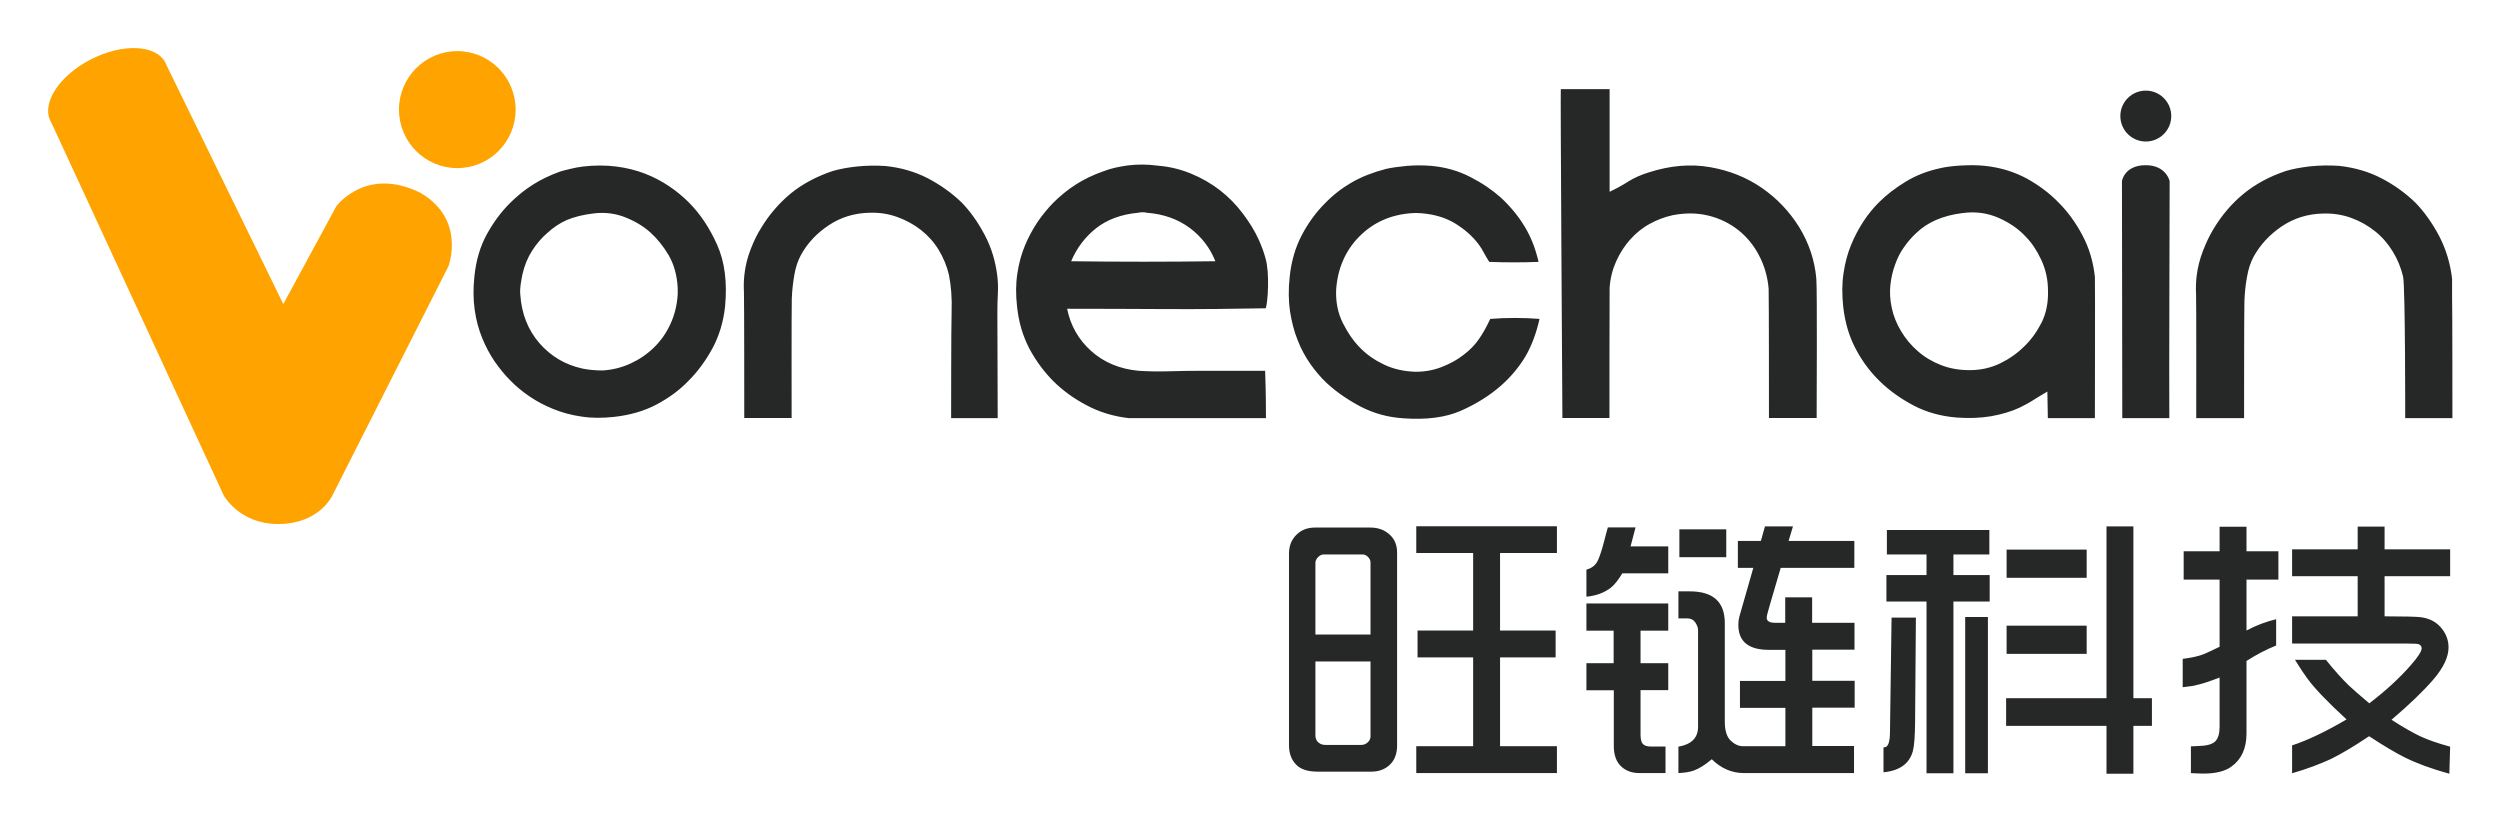
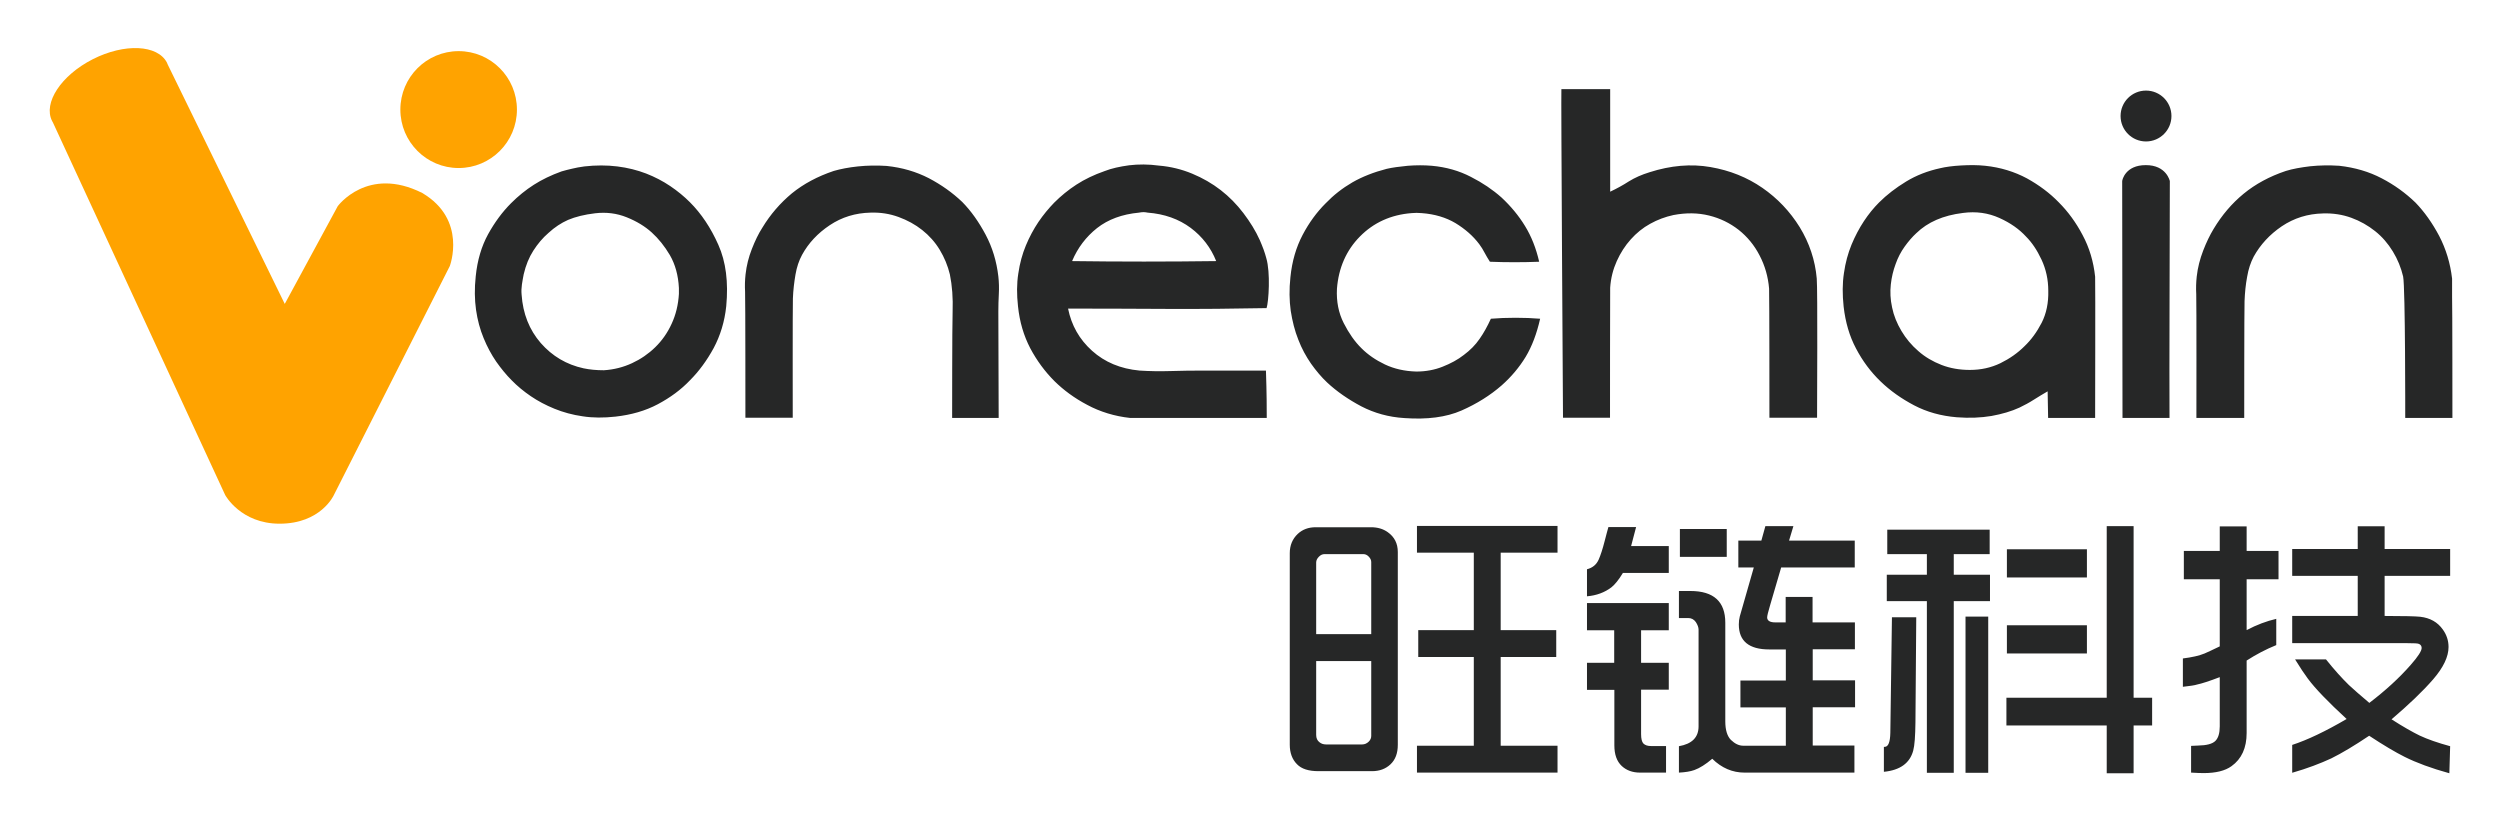
- <svg xmlns="http://www.w3.org/2000/svg" role="img" viewBox="-29.84 -29.84 1551.68 509.68">
+ <svg xmlns="http://www.w3.org/2000/svg" role="img" viewBox="-30.86 -29.86 1552.72 509.72">
  <style>svg {enable-background:new 0 0 1492.3 450.4}</style>
  <style>.st0{fill:#262727}.st1{fill:#ffa300}</style>
  <path d="M332.1 73.5c7.1-.8 13.9-.8 20.4 0 6.5.8 12.4 2.3 17.9 4.4 5.4 2.1 10.4 4.7 15 7.8 4.6 3.1 8.7 6.5 12.2 10 7.1 7.1 13 15.9 17.7 26.5 4.7 10.5 6.3 23.2 4.9 38.1-1 9.6-3.7 18.3-7.8 26-4.2 7.7-9.1 14.4-14.7 20-5.6 5.9-12.3 10.8-20 14.9-7.7 4.1-16.5 6.6-26.3 7.7-7.3.8-14.1.8-20.4-.2-6.3-.9-12.1-2.5-17.5-4.7s-10.3-4.8-14.7-7.8c-4.4-3-8.4-6.3-11.9-9.9-3.3-3.3-6.5-7.2-9.6-11.6-3-4.4-5.6-9.2-7.8-14.6-2.2-5.3-3.8-11.2-4.7-17.5-.9-6.4-1-13.3-.2-20.8 1-10 3.6-18.7 7.7-26.2 4.1-7.4 8.8-13.8 14.3-19.3 4.4-4.4 9.1-8.2 14.1-11.4 5-3.2 10.8-6 17.2-8.3 2.1-.6 4.3-1.2 6.6-1.7 2-.5 4.6-1 7.6-1.4zm-22.3 41.3c-3.6 3.1-6.7 6.8-9.4 11s-4.7 9.1-6 14.7c-.4 2.1-.8 4.2-1.1 6.3-.3 2.1-.4 4.2-.2 6.3.8 11.9 4.8 21.9 11.9 30.1 7.1 8.1 16 13.4 26.6 15.7 1.9.4 3.9.7 6 .9 2.1.2 4.3.3 6.6.3 6.3-.4 12.1-1.9 17.5-4.4 5.4-2.5 10.2-5.8 14.4-9.9 4.2-4.1 7.6-8.9 10.2-14.6 2.6-5.6 4.1-11.8 4.5-18.5V149c-.4-7.9-2.3-14.7-5.6-20.4-3.3-5.6-7.1-10.3-11.3-14.1-4.2-3.8-9.3-6.9-15.5-9.4-6.2-2.5-12.7-3.3-19.6-2.5-6.7.8-12.3 2.2-16.8 4.1-4.3 1.9-8.4 4.6-12.2 8.1zm460.4 317.9v-119c0-4.9 1.7-8.9 5-12 2.9-2.7 6.6-4.1 11.1-4.1h34.3c4.1 0 7.6 1 10.5 3.1 4.1 2.9 6.2 7 6.2 12.3v119.7c0 5.3-1.5 9.3-4.6 12.2-3 2.8-6.8 4.2-11.4 4.2H788c-6.1 0-10.5-1.4-13.3-4.3-3-3-4.5-7.1-4.5-12.1zm16.4-68.7h34.2v-44.8c0-1.3-.6-2.4-1.7-3.5-1-1-2.1-1.4-3.2-1.4h-24.1c-1.3 0-2.4.5-3.5 1.6s-1.7 2.3-1.7 3.6V364zm34.2 16.7h-34.2v45.9c0 2 .7 3.5 2 4.5 1.2 1 2.6 1.4 4.1 1.4h22.5c1.5 0 2.9-.6 4.1-1.8 1-1 1.5-2.2 1.5-3.5v-46.5zm28.4 69.3v-16.7h35.3v-55.1H850v-16.7h34.5v-48.1h-35.3v-16.6h87.3v16.6h-35.3v48.1h34.5v16.7h-34.5v55.1h35.3V450h-87.3zm105.6-109.5v-16.8c3.5-.9 5.9-2.9 7.3-6.1 1.1-2.5 2.4-6.4 3.7-11.5 1-4 1.8-6.8 2.3-8.6h17.2l-3.1 11.8h23.4V326h-28.5c-2.6 4.3-5 7.2-7.1 8.9-4.2 3.2-9.3 5.1-15.2 5.6zm0 58v-16.7h16.9v-20.2h-16.9v-16.9h50.8v16.9h-17.2v20.2h17.2v16.7h-17.2v27.6c0 2.9.5 4.8 1.4 5.8 1.1 1.1 2.7 1.6 4.8 1.6h9.3V450h-16.1c-4.7 0-8.5-1.4-11.4-4.1-3.1-2.9-4.6-7.2-4.6-12.8v-34.5h-17zm57.1 51.5v-16.4c8.1-1.4 12.2-5.5 12.2-12.3v-60.1c0-1.4-.6-3-1.7-4.7-1.2-1.7-2.8-2.5-4.7-2.5h-5.8v-16.8h7.1c14.5 0 21.7 6.6 21.7 19.7v61.3c0 5.3 1.2 9.2 3.5 11.5 2.5 2.4 5 3.6 7.7 3.6h26.4v-23.8h-28.2v-16.7h28.2v-19.3H1068c-12.6 0-18.9-5.2-18.9-15.5 0-1.8.2-3.5.6-5l8.7-30.4h-9.6v-16.7h14.3l2.5-9h17.4l-2.7 9h40.8v16.7h-45.7l-6.8 23.2c-1.3 4.3-1.9 6.9-1.9 7.8 0 2 1.7 3.1 5 3.1h6.5v-15.8h16.7v15.8h26.3v16.7H1095v19.3h26.3v16.7H1095v23.8h25.9V450h-68.2c-7.6 0-14.3-2.9-20.1-8.6-4.1 3.5-7.8 5.8-11.1 7-2.5.9-5.7 1.4-9.6 1.6zm.6-134v-17.3h29.1V316h-29.1zm126.7 133.5V434h.5c2.2 0 3.4-2.9 3.5-8.7l1-71.8h15.1l-.5 65.2c-.1 8.5-.5 14.4-1.4 17.7-2.1 7.7-8.1 12.1-18.2 13.1zm1.8-106v-16.4h24.9v-12.8h-24.6v-15.2h63.6v15.2h-22.3v12.8h22.5v16.4h-22.5v106.6h-16.7V343.5H1141zm48.9 106.6v-97h14.1v97h-14.1zm25.4-29.4v-17.2h62.3V296.9h16.7v106.6h11.5v17.2h-11.5v29.7h-16.7v-29.7h-62.3zm.3-91.9v-17.5h49.7v17.5h-49.7zm0 47.2v-17.5h49.7V376h-49.7zm109.3 20.7v-17.6c5.6-.7 10.1-1.7 13.5-3.1 1.9-.8 5-2.3 9.4-4.4v-41.7h-22.3v-17.6h22.3v-15.2h16.7v15.2h19.8v17.6h-19.8v31.6c6.2-3.3 12.4-5.6 18.4-7v16.3c-6.4 2.6-12.5 5.8-18.4 9.6v45c0 9.2-3.1 16.1-9.4 20.6-4 2.9-9.8 4.3-17.3 4.3-1.8 0-4.4-.1-7.8-.3v-16.6c1.9-.1 3.4-.2 4.3-.2 5.3-.1 8.9-1 10.8-2.9 1.8-1.8 2.7-4.8 2.7-9v-30.6c-6.5 2.5-11.2 4-14.1 4.6-1.5.5-4.4.9-8.8 1.4zm67.9 53.4v-17.3c9.5-3.1 20.8-8.5 33.8-16.1-11.5-10.6-19.6-19-24.1-25.1-2.1-2.8-4.7-6.7-7.9-11.9h19.2c5.1 6.4 9.9 11.7 14.2 15.9 2.8 2.6 7 6.3 12.7 11.1 10.1-7.7 18.7-15.6 25.7-23.6 4.6-5.2 6.8-8.7 6.8-10.5 0-1.1-.5-2-1.6-2.5-.7-.4-3.1-.5-7.3-.5h-71.5v-16.9h40.7v-24.9h-40.7v-16.7h40.7V297h16.7v14.1h40.7v16.7h-40.7v24.9c11.9 0 19.3.2 22.1.5 6.1.7 10.8 3.3 14.1 8 2.3 3.2 3.5 6.8 3.5 10.8 0 6-3.2 12.7-9.5 20-6.4 7.4-15.1 15.7-25.9 24.9 7.3 4.7 13.2 8 17.5 10.1 4.9 2.3 11.2 4.5 18.9 6.6l-.5 16.8c-11.2-3.1-20.4-6.5-27.8-10.2-5.6-2.8-12.9-7.1-22-13.1-9.1 6.1-16.9 10.8-23.6 14.1-6.7 3.1-14.8 6.2-24.2 8.9zM589.4 229.7h-28.9s0-57.4.3-66c.3-8.5-.3-16.2-1.7-23.1-1.3-5.4-3.4-10.5-6.3-15.3-2.9-4.8-6.6-8.9-10.9-12.3-4.3-3.4-9.2-6.1-14.7-8.1s-11.2-2.9-17.3-2.7c-9.5.2-17.9 2.8-25.4 7.8s-13.2 11.1-17.2 18.4c-1.9 3.5-3.3 7.6-4.1 12.3-.8 4.7-1.4 9.6-1.6 14.8-.2 5.2-.1 74.1-.1 74.1h-29.4s0-74.4-.2-78.3c-.2-3.6-.1-7.2.3-10.8.6-5.4 1.9-10.6 3.9-15.7s4.1-9.5 6.5-13.2c5-8.3 11.2-15.4 18.4-21.4 7.3-5.9 15.9-10.5 26-13.9 4.2-1.2 9.2-2.2 15-2.8 5.8-.6 11.7-.7 17.8-.3 9.7 1 18.4 3.6 26.2 7.6 7.8 4.1 14.7 9 20.8 14.8 5.5 5.6 10.3 12.4 14.5 20.3 4.2 7.9 6.8 16.5 7.9 25.9.4 3.5.5 7.2.3 10.9s-.3 7.4-.3 10.9l.2 66.1zm166.4-68.2c-20.5.4-41 .6-61.5.5-20.5-.1-41.1-.2-61.8-.2 2.1 10.4 7 19.1 14.9 26.2 7.9 7.1 17.7 11.2 29.5 12.3 6.2.4 12.6.5 19.2.3s13.2-.3 19.9-.3h39.4c.5 14 .5 24.5.5 29.4h-85c-9.3-1-18.6-3.8-26.5-8.1-8-4.2-14.7-9.2-20.3-14.7-6-6-11-12.8-15.1-20.5-4-7.7-6.6-16.3-7.6-26.1-.8-7.2-.8-14 .2-20.3.9-6.3 2.5-12.1 4.7-17.4s4.8-10.1 7.8-14.6c3-4.4 6.3-8.4 9.8-12 4.1-4.1 8.7-7.9 13.8-11.2 5.1-3.3 10.9-6.1 17.5-8.4 4.3-1.7 9.4-2.8 15.2-3.6 5.8-.7 12-.7 18.6.2 7.2.6 14.1 2.3 20.6 5 6.5 2.7 12.4 6.1 17.7 10.2 5.3 4.1 10 8.9 14.1 14.3s7.6 11 10.2 16.8c.8 1.9 1.6 3.8 2.3 5.7.7 2 1.3 3.8 1.7 5.4 2.7 9 1.5 27.1.2 31.1zm-73.9-59.3c-1.7-.4-3.4-.4-5.3 0-10.6 1-19.2 4.2-26.1 9.6-6.8 5.4-12 12.2-15.5 20.5 14.5.2 29.3.3 44.6.3 15.2 0 30.2-.1 44.9-.3-3.3-8.3-8.6-15.2-15.8-20.6-7.4-5.5-16.3-8.7-26.8-9.5zm243.2 30.5c-4.8.2-9.9.3-15.3.3s-10.5-.1-15.3-.3c-1.2-1.9-2.3-3.7-3.3-5.6s-2-3.6-3.3-5.3c-3.9-5.2-8.9-9.5-14.8-13.1-5.9-3.5-12.9-5.6-21-6.2-2.1-.2-4.2-.2-6.2 0-12.9 1-23.6 5.9-32.1 14.5s-13.3 19.5-14.3 32.5c-.4 7.9 1 15 4.2 21.3 3.2 6.3 6.9 11.6 11.1 15.7 3.9 3.9 8.8 7.3 14.5 10 5.7 2.7 12.2 4.2 19.5 4.4 5.8 0 11.3-1 16.3-3 5.1-2 9.5-4.4 13.2-7.3 3.9-2.9 7.2-6.2 9.8-10 2.6-3.7 4.9-7.9 7-12.5 4.8-.4 9.9-.6 15.3-.6s10.5.2 15.3.6c-2.1 9.3-5.1 17.2-9 23.7-3.9 6.4-8.9 12.4-14.9 17.7-7.1 6.2-15.4 11.4-24.9 15.6-9.6 4.2-21.4 5.7-35.5 4.7-9.8-.6-18.7-3.1-26.8-7.3-8.1-4.3-15.2-9.2-21.2-14.8-3.5-3.3-6.8-7.2-10-11.7-3.1-4.5-5.8-9.4-7.9-14.9-2.2-5.5-3.7-11.5-4.7-17.9-.9-6.4-1-13.4-.2-20.9 1-10 3.6-18.7 7.6-26.3 4-7.6 8.8-14.1 14.2-19.5 5-5.2 10.5-9.5 16.7-13.1 6.1-3.5 13.2-6.3 21.3-8.4 3.5-.8 7.9-1.4 13.1-1.9 5.2-.4 10.2-.4 14.9 0 8.9.8 17 3.1 24.3 6.9 7.3 3.7 13.6 8 19 12.8 5.8 5.4 10.7 11.3 14.6 17.7 4 6.5 6.9 13.9 8.8 22.2zm13.8-107.2h30.3v63.7c4-1.9 7.9-4 11.6-6.4 3.7-2.3 8-4.2 12.9-5.7 13.1-4.2 25.7-5.3 37.8-3.2 12.1 2.1 22.8 6.4 32.2 12.9 9.4 6.5 17.1 14.6 23.2 24.4 6 9.8 9.6 20.5 10.6 31.9.6 7 .2 78.8.2 86.5h-29.6c0-7.3 0-73.2-.2-80.2-.6-7.4-2.6-14.3-5.9-20.6-3.3-6.4-7.6-11.6-13-15.9-5.4-4.2-11.5-7.2-18.4-8.9-6.9-1.7-14.2-1.8-22.1-.3-5.1 1.1-9.9 2.9-14.4 5.4-4.6 2.5-8.6 5.8-12.1 9.7-3.5 3.9-6.4 8.4-8.7 13.5-2.3 5.1-3.7 10.6-4.1 16.5-.1 7.3-.1 74-.1 80.8h-29.2c0 .1-1.3-204.1-1-204.1zm331.5 204.2h-29.2c-.1-2.4-.3-13.8-.3-16.5-2.9 1.7-5.8 3.4-8.6 5.2-2.8 1.8-5.8 3.4-8.9 4.9-5 2.3-10.8 4-17.4 5.2-6.6 1.1-13.7 1.4-21.5.8-9.8-.8-18.7-3.3-26.5-7.4-7.8-4.1-14.8-9-20.9-14.9-6.1-5.9-11.1-12.6-15.2-20.4-4.1-7.7-6.6-16.4-7.7-26-.8-7.5-.8-14.5.2-20.9.9-6.4 2.5-12.2 4.7-17.6 2.2-5.3 4.8-10.2 7.7-14.6 2.9-4.4 6.1-8.3 9.4-11.6 4.8-4.8 10.4-9.1 16.8-13 6.4-3.9 13.4-6.6 21.2-8.3 3.3-.8 7.7-1.4 13-1.7 5.3-.3 10.3-.3 14.9.2 9.6 1 18.2 3.7 25.9 7.8 7.6 4.2 14.3 9.2 19.9 15 5.6 5.6 10.6 12.4 14.7 20.2 4.2 7.8 6.8 16.5 7.8 25.9.2 7 0 80.5 0 87.7zM1159.3 115c-2.5 2.3-4.9 5.1-7.2 8.3-2.3 3.2-4.2 6.8-5.6 10.8-1.5 4-2.5 8.2-3 12.7s-.3 9.3.8 14.3c1 5 3 9.9 5.8 14.6 2.8 4.7 6.3 8.9 10.5 12.5 4.2 3.7 9 6.5 14.4 8.6 5.4 2.1 11.3 3.1 17.6 3.1 6.9 0 13.2-1.4 19-4.2 5.7-2.8 10.7-6.3 14.9-10.5 4.2-4 7.7-8.8 10.7-14.6 2.9-5.7 4.3-12.4 4.1-19.9 0-6.9-1.4-13.3-4.2-19.3-2.8-6-6-10.7-9.6-14.3-4.2-4.6-9.7-8.5-16.6-11.6-6.9-3.1-14.4-4.2-22.6-3.1-12.3 1.5-21.9 5.7-29 12.6zm157.5-32.4c0 26.2-.4 120.3-.2 147.1h-29.2l-.2-147c0-.9 2.1-10 14.6-10 12.9-.1 15 9.9 15 9.9zm175.5 147.1H1463s.1-80.8-1.3-87.8c-1.3-5.5-3.4-10.7-6.4-15.6-3-4.9-6.6-9.1-11-12.6s-9.3-6.3-14.8-8.3c-5.5-2-11.4-2.9-17.5-2.7-9.6.2-18.1 2.9-25.7 8-7.5 5.1-13.3 11.4-17.4 18.8-1.9 3.6-3.3 7.8-4.1 12.6-.9 4.8-1.4 9.8-1.6 15.1-.2 5.3-.2 72.5-.2 72.5h-29.7s.1-73.1-.1-76.8c-.2-3.7-.1-7.4.3-11 .6-5.5 2-10.9 4-16.1 2-5.2 4.2-9.7 6.5-13.5 5.1-8.5 11.3-15.8 18.6-21.8s16.1-10.8 26.3-14.2c4.2-1.3 9.3-2.2 15.1-2.9 5.8-.6 11.8-.7 18-.3 9.8 1.1 18.6 3.7 26.4 7.8 7.9 4.1 14.9 9.2 21 15.1 5.5 5.7 10.4 12.6 14.7 20.7 4.2 8.1 6.9 16.9 8 26.5v11.2c.2 3.6.2 75.3.2 75.3z" class="st0" />
  <circle cx="1302" cy="42.2" r="15.8" class="st0" />
  <ellipse cx="254" cy="38.2" class="st1" rx="36.2" ry="36.3" />
  <path d="M231.4 90c-34-17.1-52.5 8.2-52.5 8.2L146 158.9 73.3 10.2c-.2-.4-.3-.8-.5-1.2C67-2.1 46.5-3.1 26.8 6.9s-31 27.2-25.3 38.4c.2.3.3.6.5.9l107 231.4s9.6 17.8 33.8 17.8c25.6 0 33.6-17.6 33.6-17.6l72.1-142.4s11-28.8-17.1-45.4z" class="st1" />
</svg>
